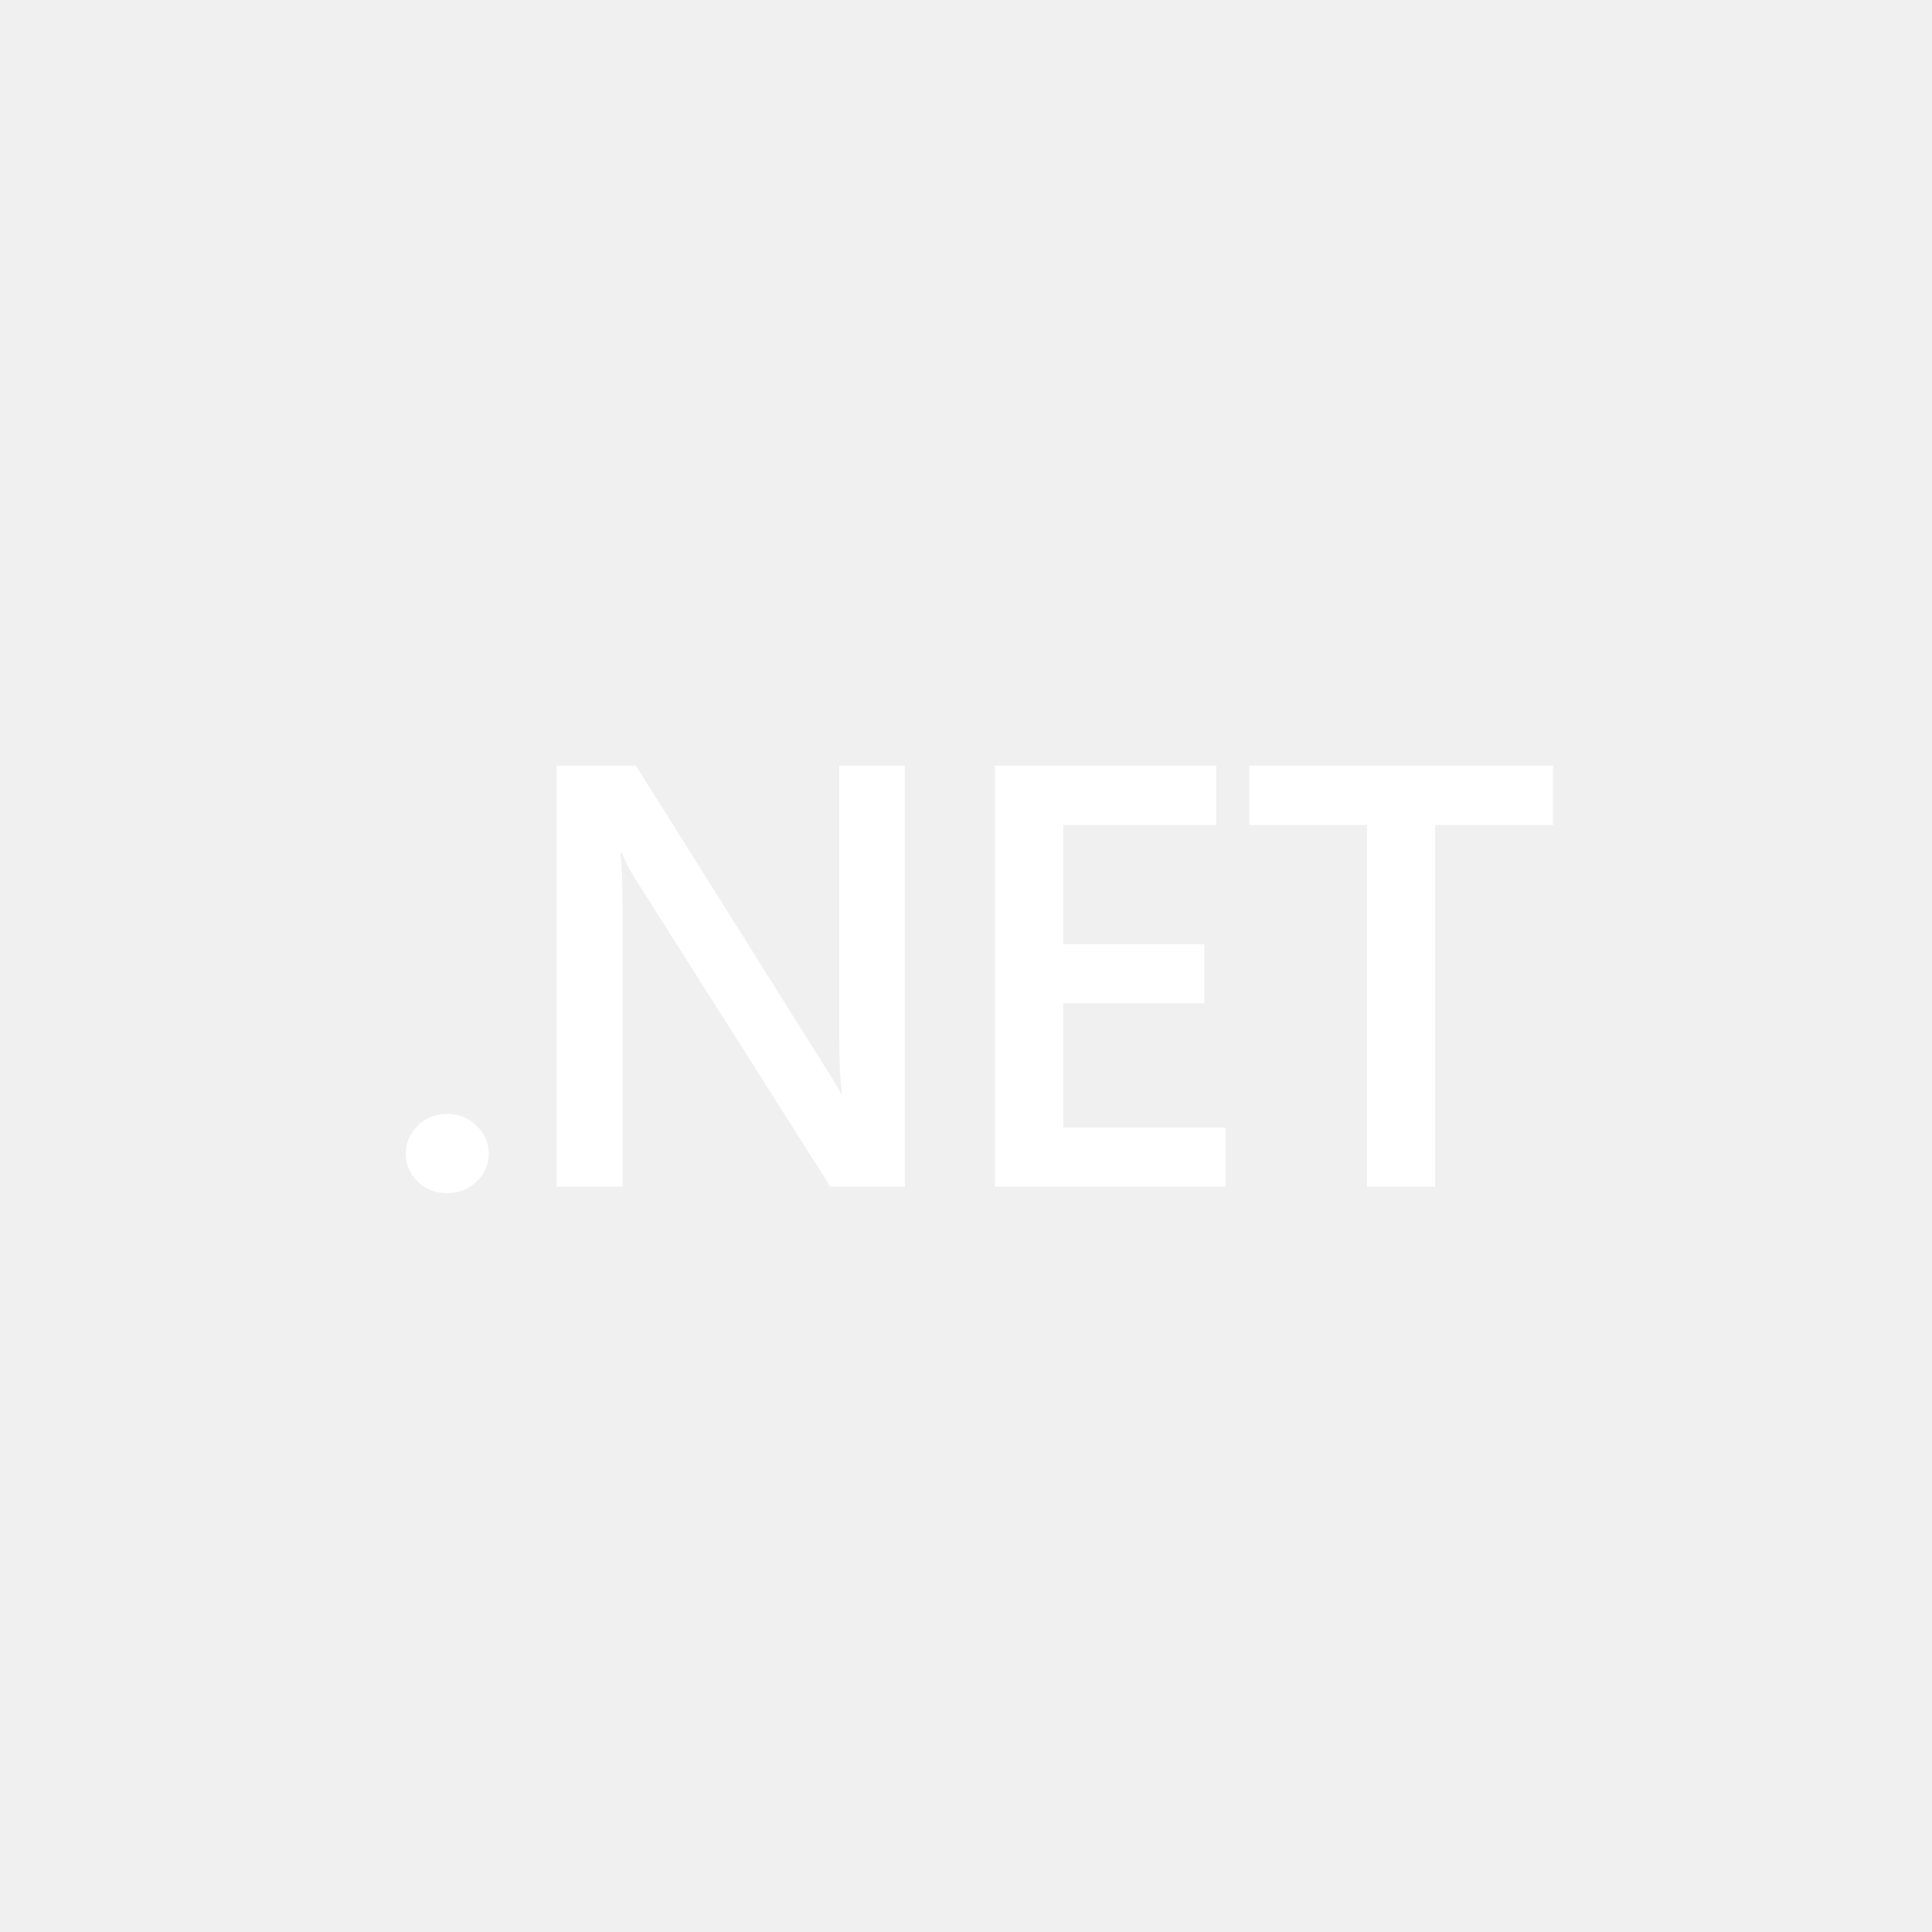
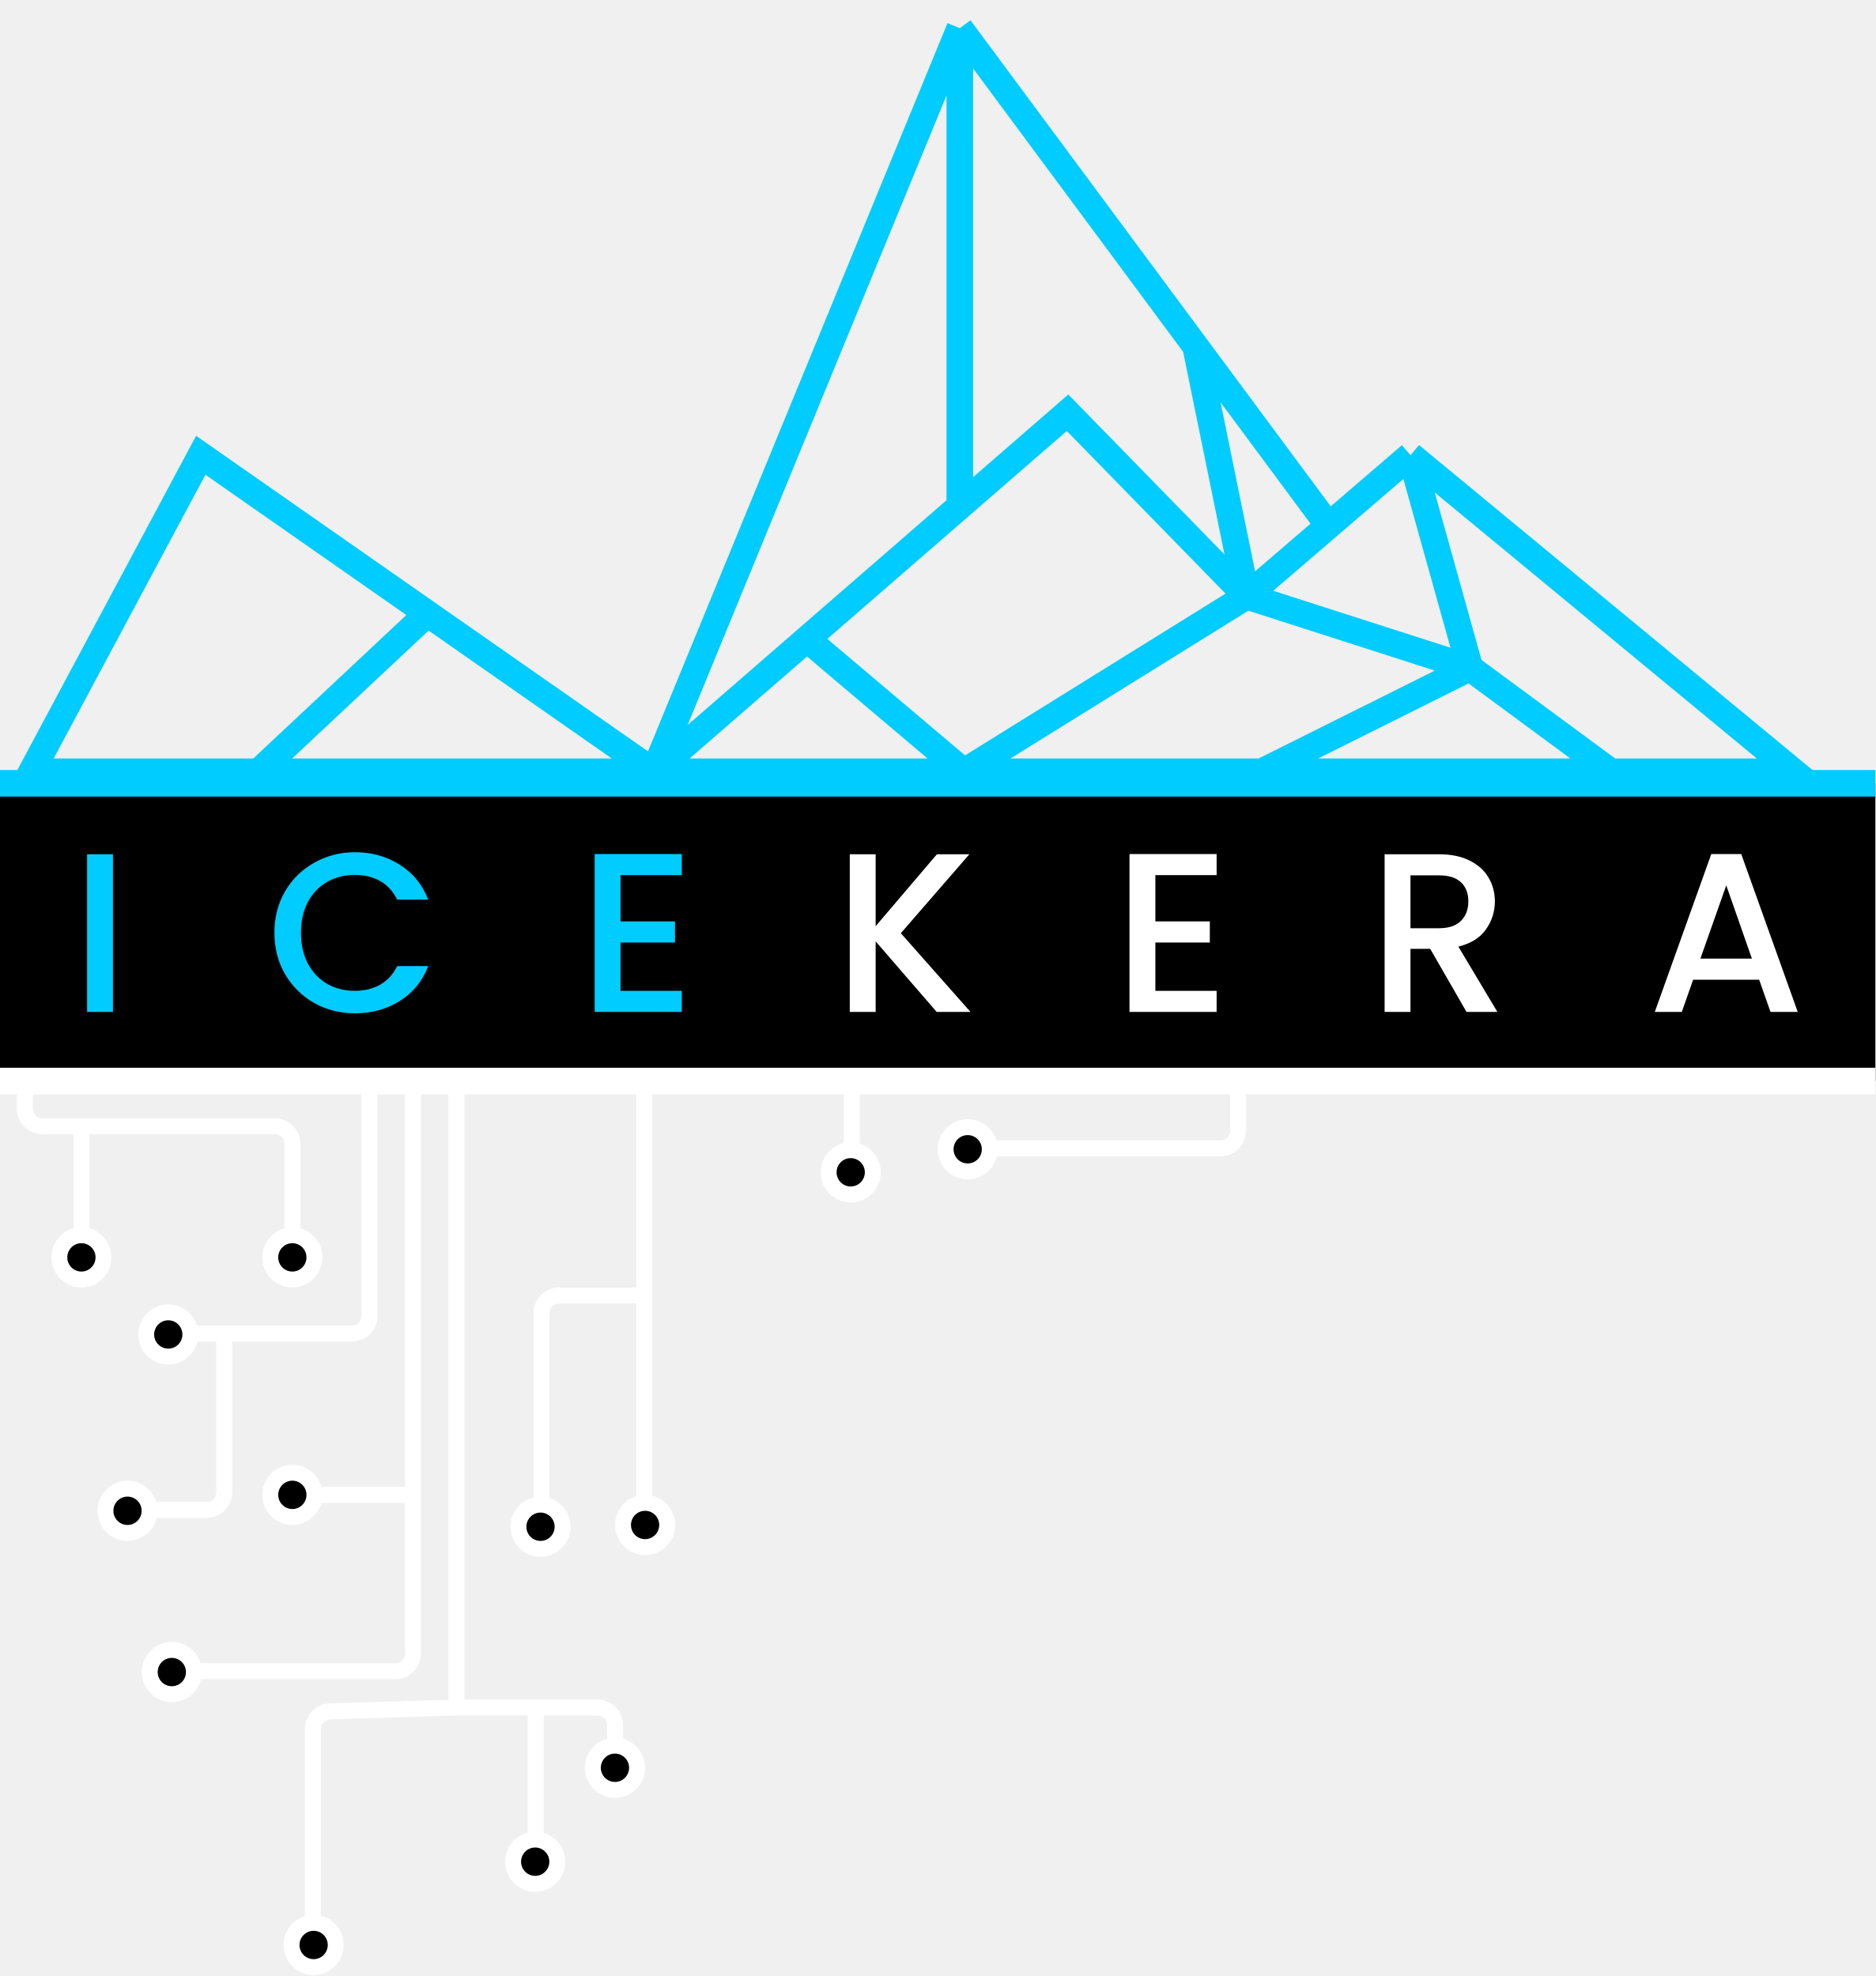
- <svg xmlns="http://www.w3.org/2000/svg" width="456" height="456" viewBox="0 0 456 456" version="1.1" xml:space="preserve" style="fill-rule:evenodd;clip-rule:evenodd;stroke-linejoin:round;stroke-miterlimit:2;">
-   <path d="m 105.5,281.609 c -2.703,0 -5.001,-0.9 -6.893,-2.702 -1.892,-1.848 -2.838,-4.042 -2.838,-6.582 0,-2.587 0.946,-4.804 2.838,-6.652 1.892,-1.848 4.19,-2.772 6.893,-2.772 2.748,0 5.068,0.924 6.96,2.772 1.937,1.848 2.906,4.064 2.906,6.652 0,2.54 -0.968,4.734 -2.906,6.582 -1.892,1.802 -4.212,2.702 -6.96,2.702 z" style="fill:#ffffff;fill-rule:nonzero;stroke-width:0.838" />
-   <path d="M 213.561,280.084 H 195.99 L 149.7,207.054 c -1.171,-1.848 -2.14,-3.765 -2.906,-5.751 h -0.406 c 0.361,2.125 0.541,6.675 0.541,13.65 v 65.132 h -15.543 v -99.36 h 18.719 l 44.737,71.298 c 1.892,2.957 3.109,4.989 3.649,6.098 h 0.27 c -0.45,-2.632 -0.676,-7.09 -0.676,-13.373 v -64.023 h 15.476 z" style="fill:#ffffff;fill-rule:nonzero;stroke-width:0.838" />
-   <path d="m 289.251,280.084 h -54.401 v -99.36 h 52.238 v 13.997 h -36.154 v 28.131 h 33.316 v 13.927 h -33.316 v 29.378 h 38.316 z" style="fill:#ffffff;fill-rule:nonzero;stroke-width:0.838" />
-   <path d="M 366.565,194.721 H 338.722 v 85.363 h -16.084 v -85.363 h -27.775 v -13.997 h 71.701 z" style="fill:#ffffff;fill-rule:nonzero;stroke-width:0.838" />
+ <svg xmlns="http://www.w3.org/2000/svg" width="1058" height="1115" viewBox="0 0 1058 1115" fill="none">
+   <path d="M368.975 435.489L455.226 360.589M368.975 435.489L543.768 435.489M368.975 435.489L541.476 15.897M368.975 435.489L241.122 346.193M368.975 435.489L145.84 435.489M541.476 15.897L541.476 285.689M541.476 15.897L674.49 195.397M703.268 336.397L602.268 232.897L541.476 285.689M703.268 336.397L829.268 376.897M703.268 336.397L543.768 435.489M703.268 336.397L749.518 296.647M703.268 336.397L674.49 195.397M795.768 256.897L1011.98 435.489L908.768 435.489M795.768 256.897L829.268 376.897M795.768 256.897L749.518 296.647M908.768 435.489L829.268 376.897M908.768 435.489L711.768 435.489M541.476 285.689L455.226 360.589M543.768 435.489L711.768 435.489M543.768 435.489L455.226 360.589M829.268 376.897L711.768 435.489M749.518 296.647L674.49 195.397M241.122 346.193L113.268 256.897L17.768 435.489L145.84 435.489M241.122 346.193L145.84 435.489" stroke="#00CCFF" stroke-width="15" />
+   <rect y="442" width="1058" height="168" fill="black" />
+   <path d="M63.73 482.04V571H49.138V482.04H63.73ZM154.823 526.328C154.823 517.624 156.829 509.816 160.839 502.904C164.935 495.992 170.439 490.616 177.351 486.776C184.349 482.851 191.986 480.888 200.263 480.888C209.735 480.888 218.141 483.235 225.479 487.928C232.903 492.536 238.279 499.107 241.607 507.64H224.071C221.767 502.947 218.567 499.448 214.471 497.144C210.375 494.84 205.639 493.688 200.263 493.688C194.375 493.688 189.127 495.011 184.519 497.656C179.911 500.301 176.285 504.099 173.639 509.048C171.079 513.997 169.799 519.757 169.799 526.328C169.799 532.899 171.079 538.659 173.639 543.608C176.285 548.557 179.911 552.397 184.519 555.128C189.127 557.773 194.375 559.096 200.263 559.096C205.639 559.096 210.375 557.944 214.471 555.64C218.567 553.336 221.767 549.837 224.071 545.144H241.607C238.279 553.677 232.903 560.248 225.479 564.856C218.141 569.464 209.735 571.768 200.263 571.768C191.901 571.768 184.263 569.848 177.351 566.008C170.439 562.083 164.935 556.664 160.839 549.752C156.829 542.84 154.823 535.032 154.823 526.328ZM350.079 493.816V519.928H380.799V531.832H350.079V559.096H384.639V571H335.487V481.912H384.639V493.816H350.079Z" fill="#00CCFF" />
+   <path d="M528.437 571L494.005 531.192V571H479.413V482.04H494.005V522.616L528.565 482.04H546.869L508.213 526.584L547.509 571H528.437ZM651.804 493.816V519.928H682.524V531.832H651.804V559.096H686.364V571H637.212V481.912H686.364V493.816H651.804ZM827.345 571L806.865 535.416H795.729V571H781.137V482.04H811.857C818.684 482.04 824.444 483.235 829.137 485.624C833.916 488.013 837.457 491.213 839.761 495.224C842.151 499.235 843.345 503.715 843.345 508.664C843.345 514.467 841.639 519.757 838.225 524.536C834.897 529.229 829.735 532.429 822.737 534.136L844.753 571H827.345ZM795.729 523.768H811.857C817.319 523.768 821.415 522.403 824.145 519.672C826.961 516.941 828.369 513.272 828.369 508.664C828.369 504.056 827.004 500.472 824.273 497.912C821.543 495.267 817.404 493.944 811.857 493.944H795.729V523.768ZM992.445 552.824H955.197L948.797 571H933.565L965.437 481.912H982.333L1014.2 571H998.845L992.445 552.824ZM988.349 540.92L973.885 499.576L959.293 540.92H988.349Z" fill="white" />
+   <path d="M0 442H1058" stroke="#00CCFF" stroke-width="15" />
+   <path d="M0 610H1058" stroke="white" stroke-width="15" />
+   <path d="M46 635.5H155C160.523 635.5 165 639.977 165 645.5V704.5M46 635.5V698M46 635.5H24C18.477 635.5 14 631.023 14 625.5V620C14 614.477 18.477 610 24 610H208.5M208.5 610V742.5C208.5 748.023 204.023 752.5 198.5 752.5H126.5M208.5 610H233M111 752.5H126.5M233 610V843.5M233 610H257.5M233 843.5H178.5M233 843.5V933C233 938.523 228.523 943 223 943H111M257.5 610V963.5M257.5 610H363.5M257.5 963.5L186.192 965.701C180.791 965.868 176.5 970.293 176.5 975.696V1086.5M257.5 963.5H302.25M347 982.5V973.5C347 967.977 342.523 963.5 337 963.5H302.25M302.25 963.5V1037M126.5 752.5V842C126.5 847.523 122.023 852 116.5 852H86.5M363.5 610V731M363.5 610H480.5M363.5 852V731M363.5 731H315.5C309.977 731 305.5 735.477 305.5 741V848M560 648H688.5C694.023 648 698.5 643.523 698.5 638V620C698.5 614.477 694.023 610 688.5 610H480.5M480.5 610V648" stroke="white" stroke-width="9" />
+   <path d="M318.867 1050.5C318.867 1059.89 311.286 1067.5 301.934 1067.5C292.581 1067.5 285 1059.89 285 1050.5C285 1041.11 292.581 1033.5 301.934 1033.5C311.286 1033.5 318.867 1041.11 318.867 1050.5Z" fill="white" />
+   <ellipse cx="301.934" cy="1050.5" rx="7.969" ry="8" fill="black" />
+   <path d="M380.867 860.5C380.867 869.889 373.286 877.5 363.934 877.5C354.581 877.5 347 869.889 347 860.5C347 851.111 354.581 843.5 363.934 843.5C373.286 843.5 380.867 851.111 380.867 860.5Z" fill="white" />
+   <ellipse cx="363.934" cy="860.5" rx="7.969" ry="8" fill="black" />
+   <path d="M321.867 861.5C321.867 870.889 314.286 878.5 304.934 878.5C295.581 878.5 288 870.889 288 861.5C288 852.111 295.581 844.5 304.934 844.5C314.286 844.5 321.867 852.111 321.867 861.5Z" fill="white" />
+   <ellipse cx="304.934" cy="861.5" rx="7.969" ry="8" fill="black" />
+   <path d="M363.867 997.5C363.867 1006.89 356.286 1014.5 346.934 1014.5C337.581 1014.5 330 1006.89 330 997.5C330 988.111 337.581 980.5 346.934 980.5C356.286 980.5 363.867 988.111 363.867 997.5Z" fill="white" />
+   <ellipse cx="346.934" cy="997.5" rx="7.969" ry="8" fill="black" />
+   <path d="M113.867 943.5C113.867 952.889 106.286 960.5 96.934 960.5C87.581 960.5 80 952.889 80 943.5C80 934.111 87.581 926.5 96.934 926.5C106.286 926.5 113.867 934.111 113.867 943.5Z" fill="white" />
+   <ellipse cx="96.934" cy="943.5" rx="7.969" ry="8" fill="black" />
+   <path d="M193.867 1097.5C193.867 1106.89 186.286 1114.5 176.934 1114.5C167.581 1114.5 160 1106.89 160 1097.5C160 1088.11 167.581 1080.5 176.934 1080.5C186.286 1080.5 193.867 1088.11 193.867 1097.5Z" fill="white" />
+   <ellipse cx="176.934" cy="1097.5" rx="7.969" ry="8" fill="black" />
+   <path d="M181.867 843.5C181.867 852.889 174.286 860.5 164.934 860.5C155.581 860.5 148 852.889 148 843.5C148 834.111 155.581 826.5 164.934 826.5C174.286 826.5 181.867 834.111 181.867 843.5Z" fill="white" />
+   <ellipse cx="164.934" cy="843.5" rx="7.969" ry="8" fill="black" />
+   <path d="M88.867 852.5C88.867 861.889 81.286 869.5 71.934 869.5C62.581 869.5 55 861.889 55 852.5C55 843.111 62.581 835.5 71.934 835.5C81.286 835.5 88.867 843.111 88.867 852.5Z" fill="white" />
+   <ellipse cx="71.934" cy="852.5" rx="7.969" ry="8" fill="black" />
+   <path d="M181.867 709.5C181.867 718.889 174.286 726.5 164.934 726.5C155.581 726.5 148 718.889 148 709.5C148 700.111 155.581 692.5 164.934 692.5C174.286 692.5 181.867 700.111 181.867 709.5Z" fill="white" />
+   <ellipse cx="164.934" cy="709.5" rx="7.969" ry="8" fill="black" />
+   <path d="M62.867 709.5C62.867 718.889 55.286 726.5 45.934 726.5C36.581 726.5 29 718.889 29 709.5C29 700.111 36.581 692.5 45.934 692.5C55.286 692.5 62.867 700.111 62.867 709.5Z" fill="white" />
+   <ellipse cx="45.934" cy="709.5" rx="7.969" ry="8" fill="black" />
+   <path d="M111.867 753C111.867 762.389 104.286 770 94.934 770C85.581 770 78 762.389 78 753C78 743.611 85.581 736 94.934 736C104.286 736 111.867 743.611 111.867 753Z" fill="white" />
+   <ellipse cx="94.934" cy="753" rx="7.969" ry="8" fill="black" />
+   <path d="M496.867 661.5C496.867 670.889 489.286 678.5 479.934 678.5C470.581 678.5 463 670.889 463 661.5C463 652.111 470.581 644.5 479.934 644.5C489.286 644.5 496.867 652.111 496.867 661.5Z" fill="white" />
+   <ellipse cx="479.934" cy="661.5" rx="7.969" ry="8" fill="black" />
+   <path d="M562.867 648.5C562.867 657.889 555.286 665.5 545.934 665.5C536.581 665.5 529 657.889 529 648.5C529 639.111 536.581 631.5 545.934 631.5C555.286 631.5 562.867 639.111 562.867 648.5Z" fill="white" />
+   <ellipse cx="545.934" cy="648.5" rx="7.969" ry="8" fill="black" />
</svg>
